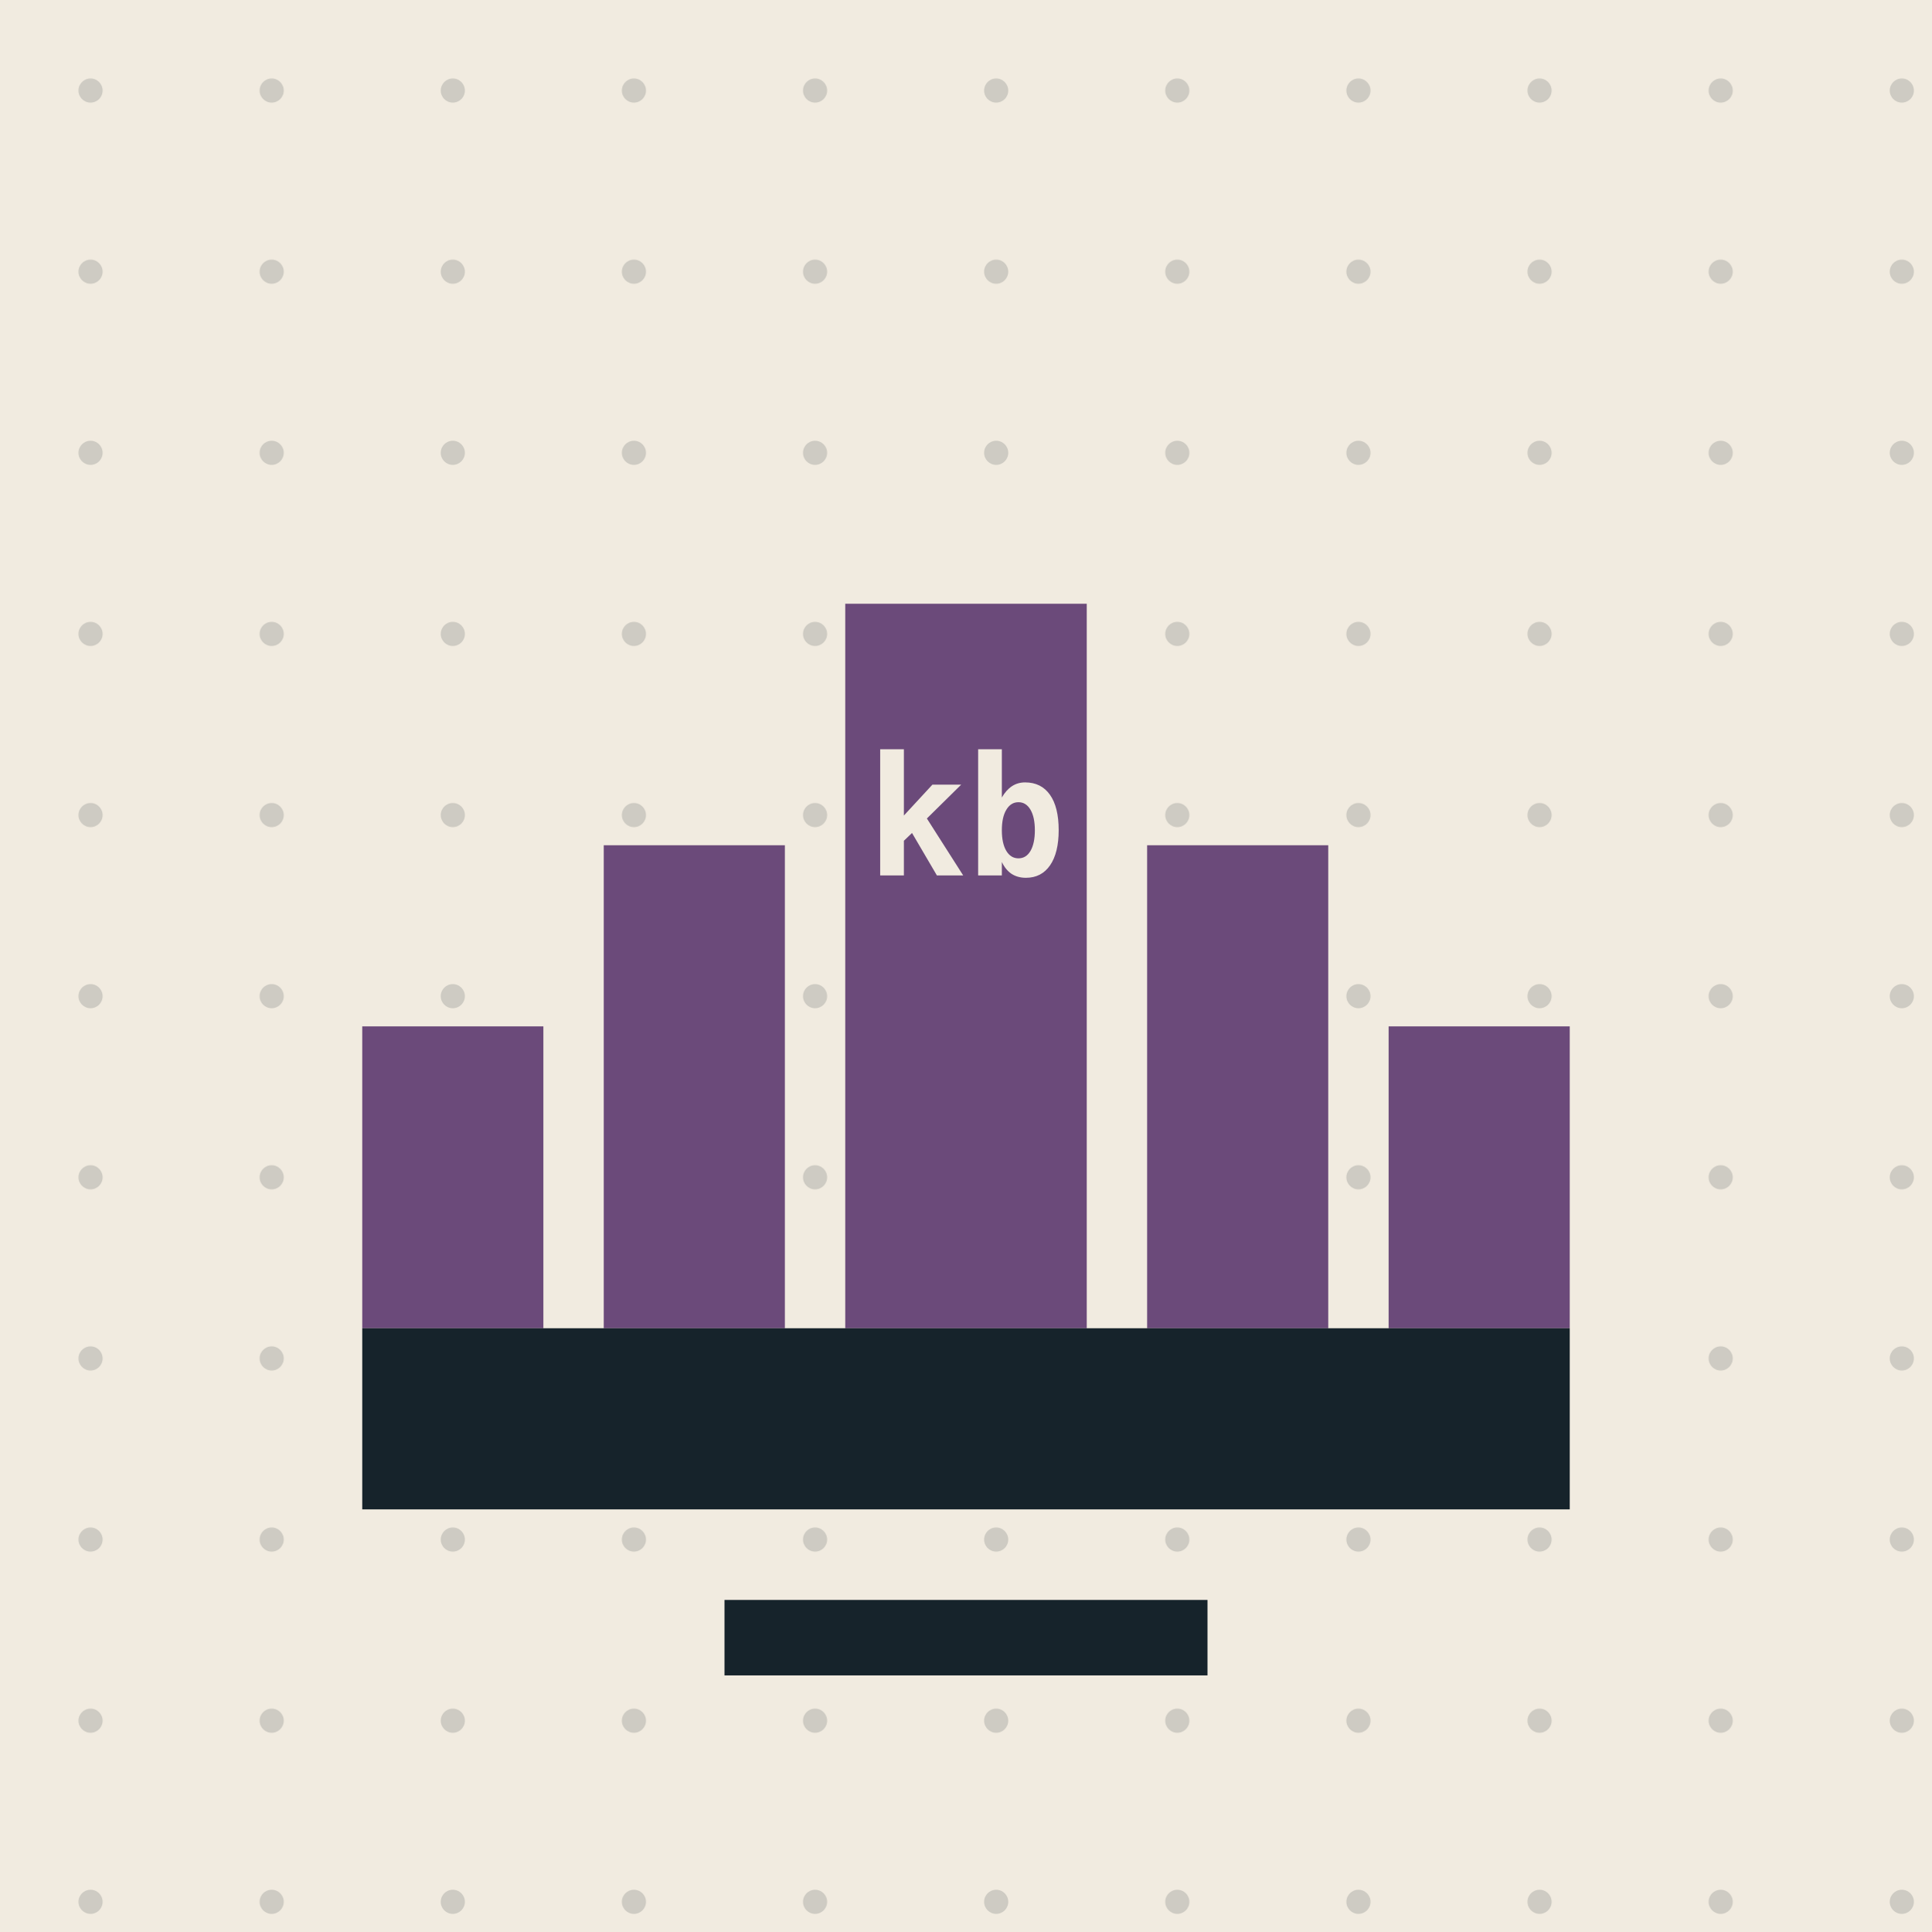
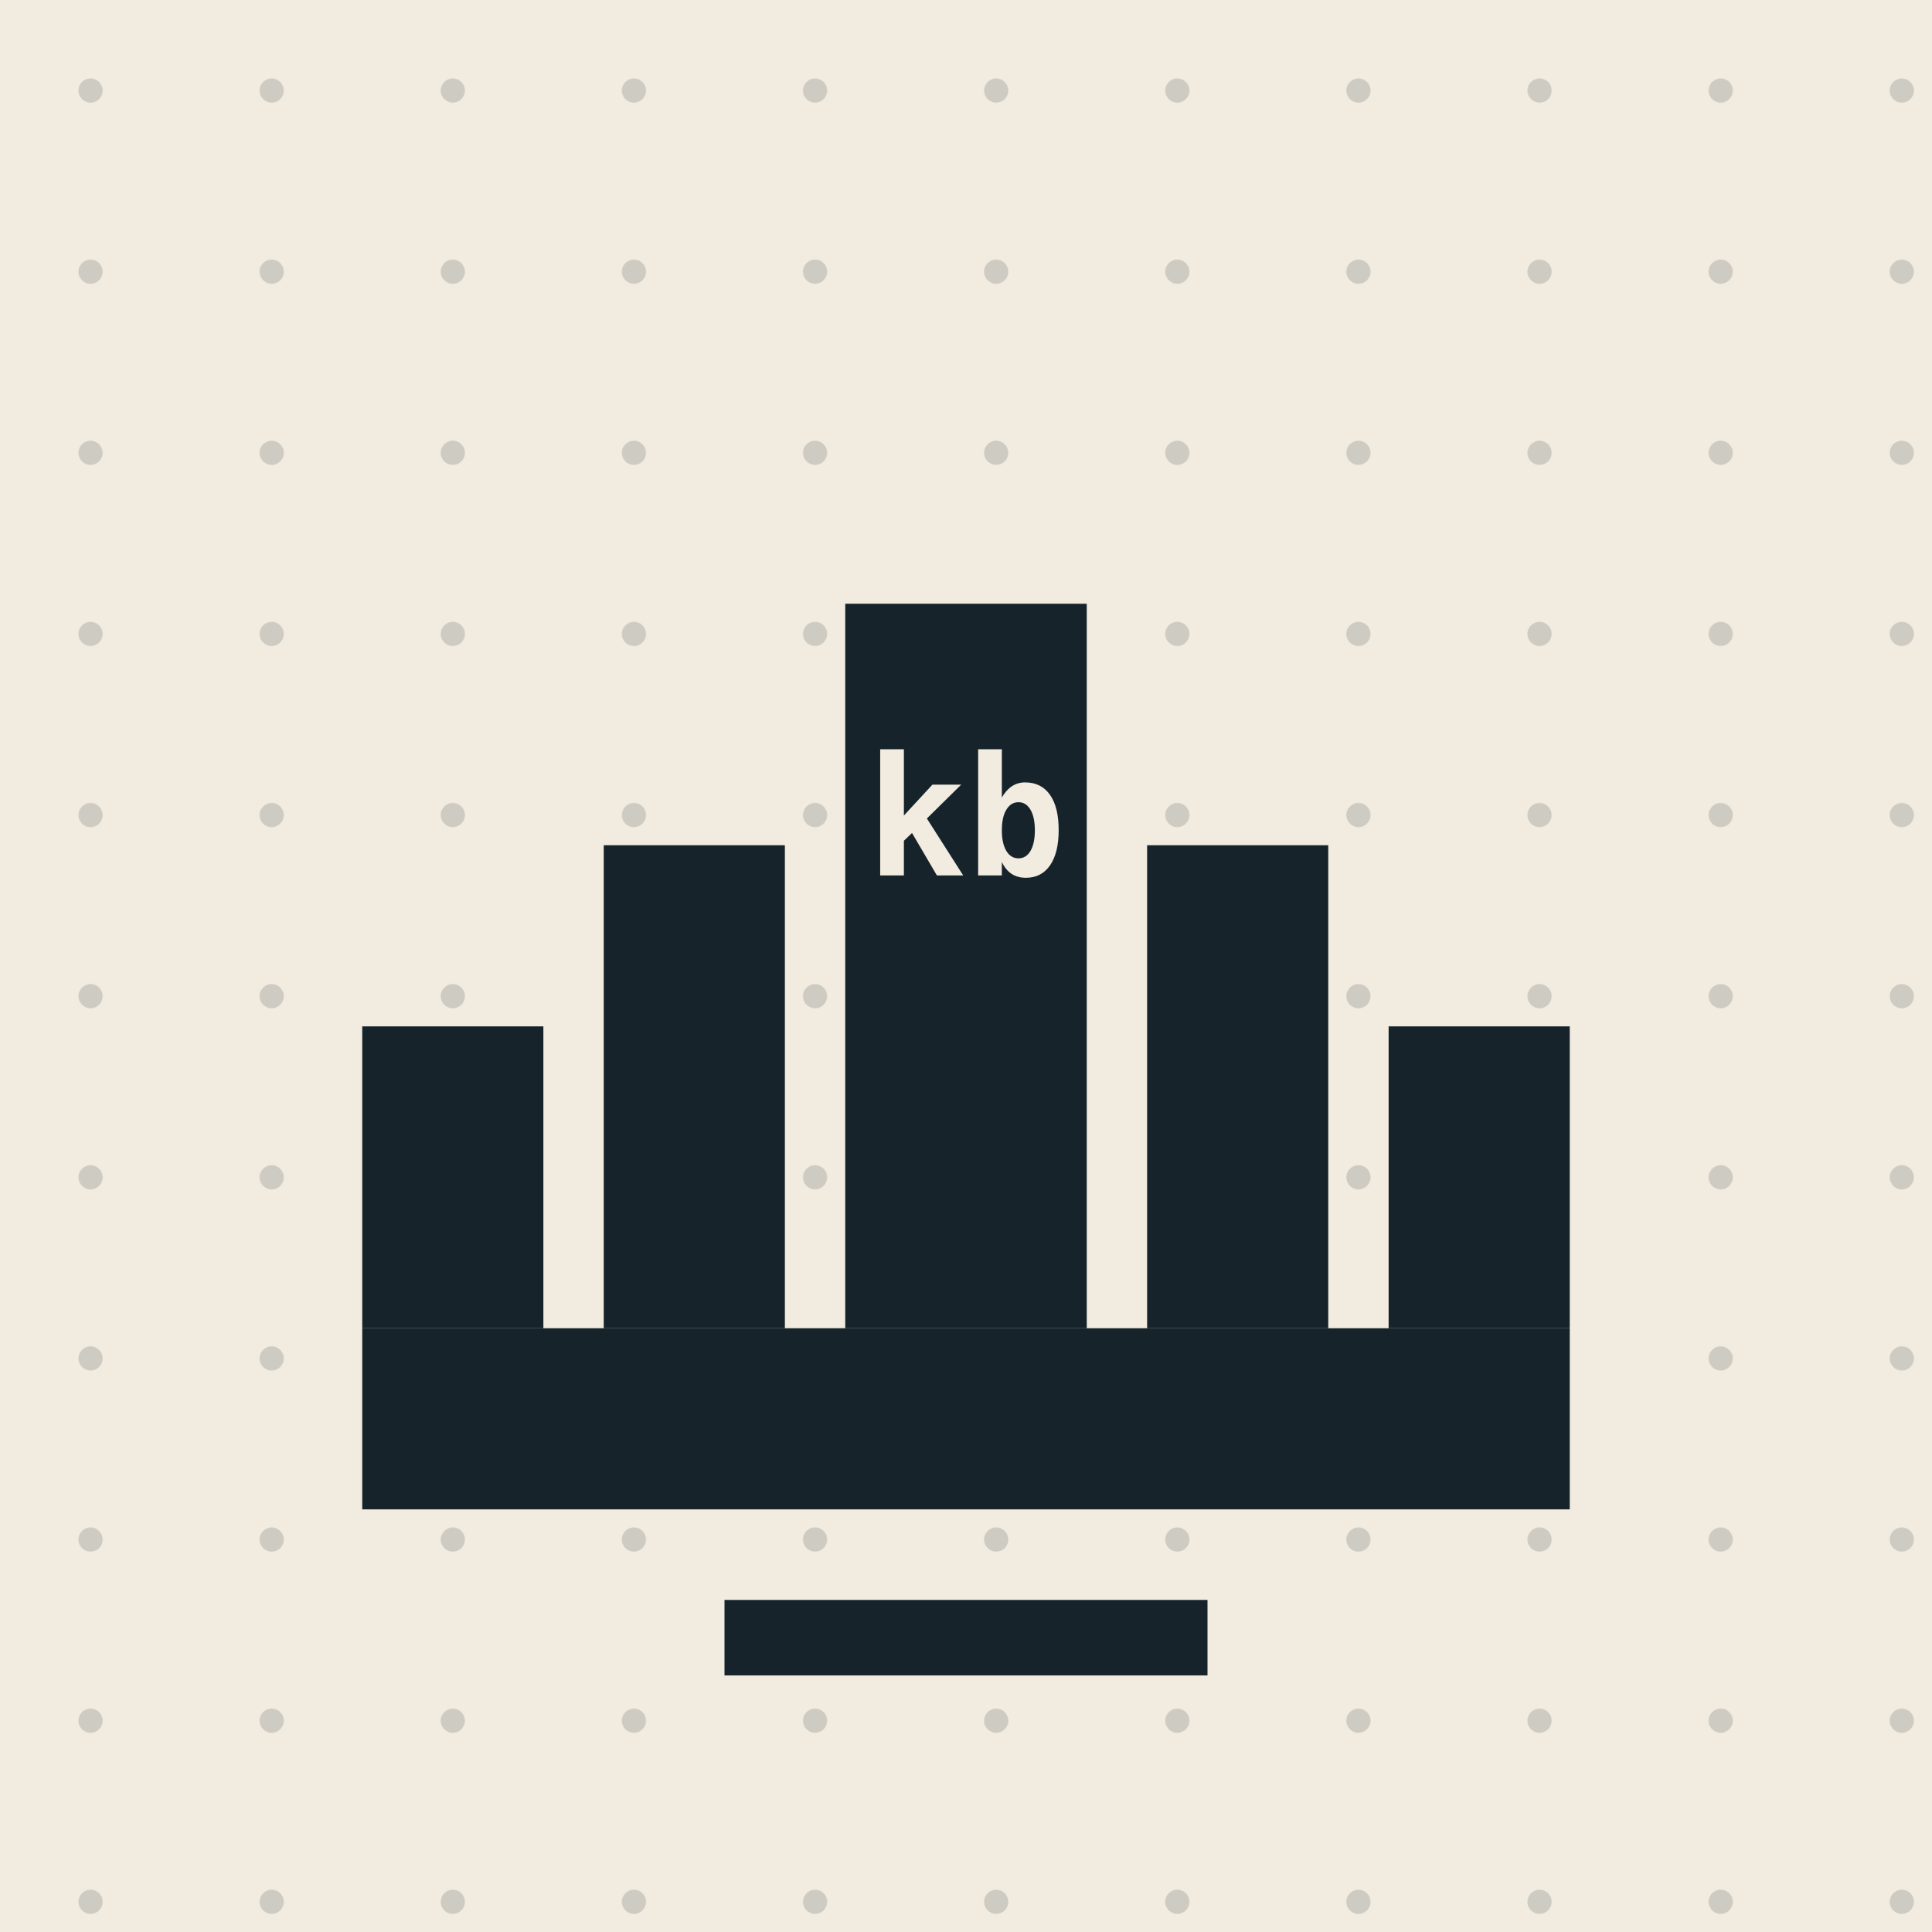
<svg xmlns="http://www.w3.org/2000/svg" viewBox="0 0 256 256" width="256" height="256" role="img" aria-label="Team Q, KB Queens">
  <defs>
    <pattern id="grid" width="24" height="24" patternUnits="userSpaceOnUse">
      <circle cx="12" cy="12" r="1.6" fill="#16232B" fill-opacity="0.16" />
    </pattern>
  </defs>
  <rect width="256" height="256" fill="#F1EBE0" />
  <rect width="256" height="256" fill="url(#grid)" />
-   <g fill="#6B4A7A">
+   <g fill="#16232B">
    <rect x="48" y="136" width="24" height="40" />
    <rect x="80" y="112" width="24" height="64" />
    <rect x="112" y="80" width="32" height="96" />
    <rect x="152" y="112" width="24" height="64" />
    <rect x="184" y="136" width="24" height="40" />
  </g>
  <text x="128" y="116" text-anchor="middle" fill="#F1EBE0" font-family="ui-monospace, SFMono-Regular, Menlo, Consolas, monospace" font-size="22" font-weight="700">kb</text>
  <rect x="48" y="176" width="160" height="24" fill="#16232B" />
  <rect x="96" y="212" width="64" height="10" fill="#16232B" />
</svg>
